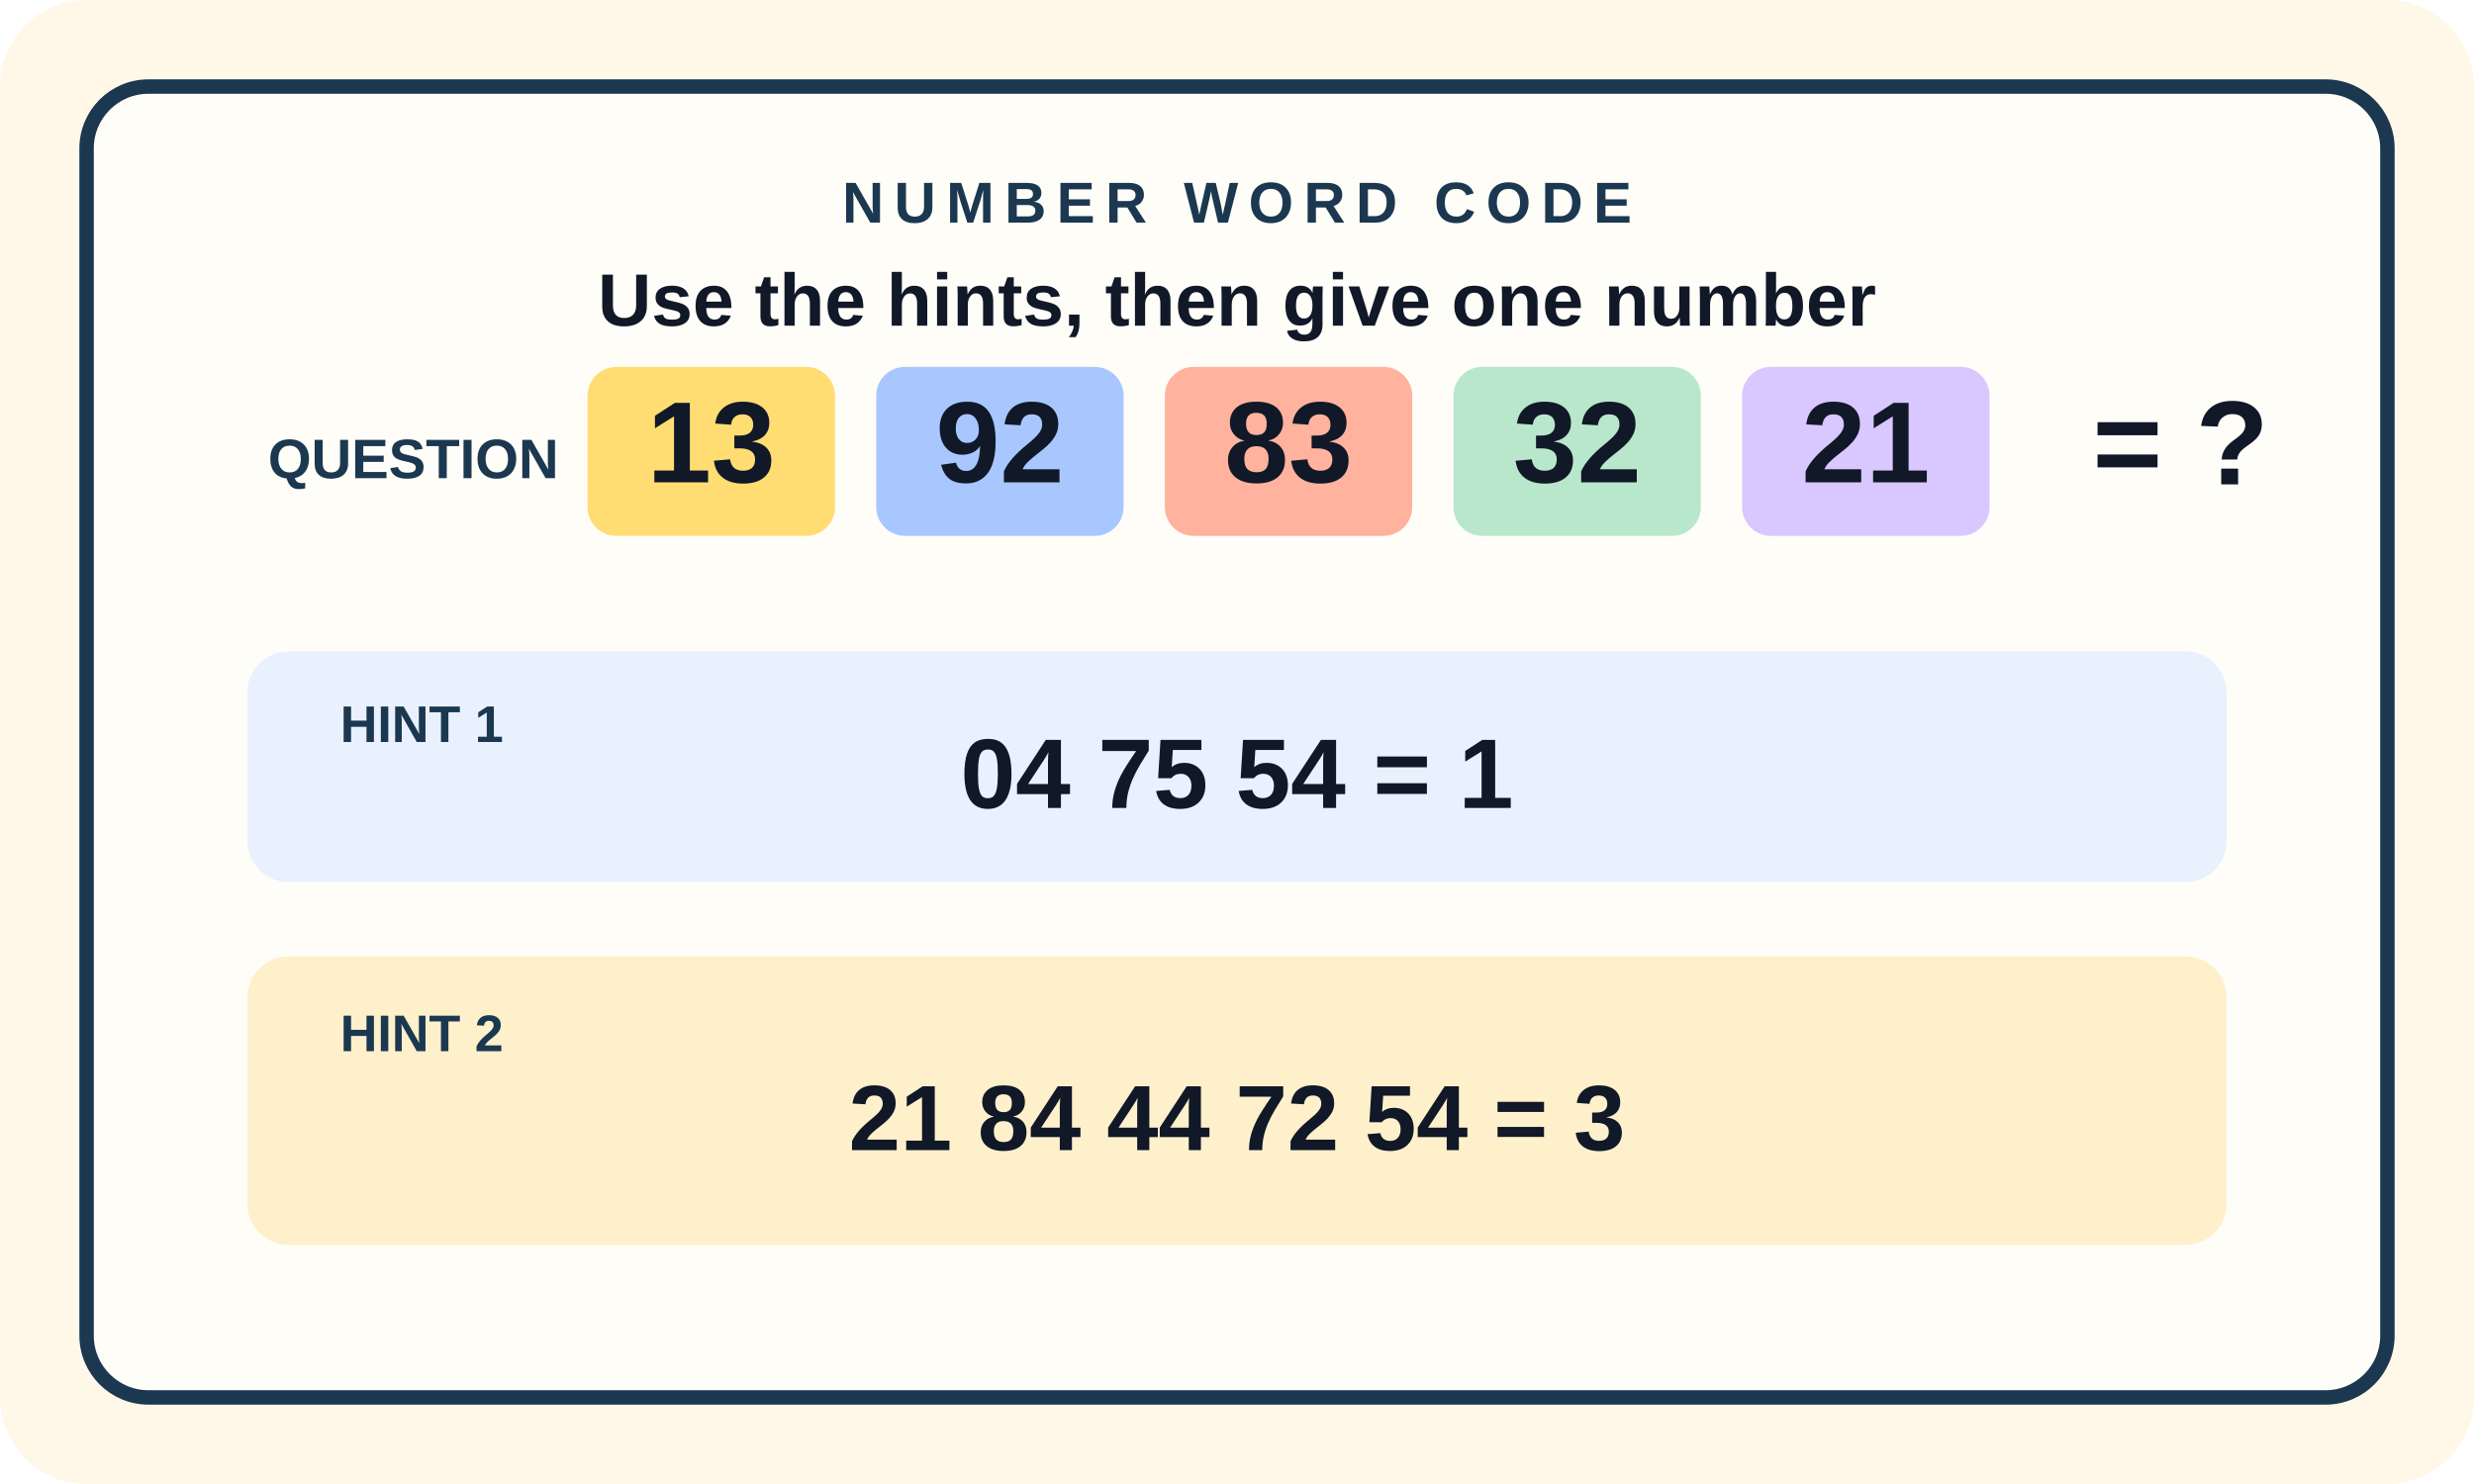
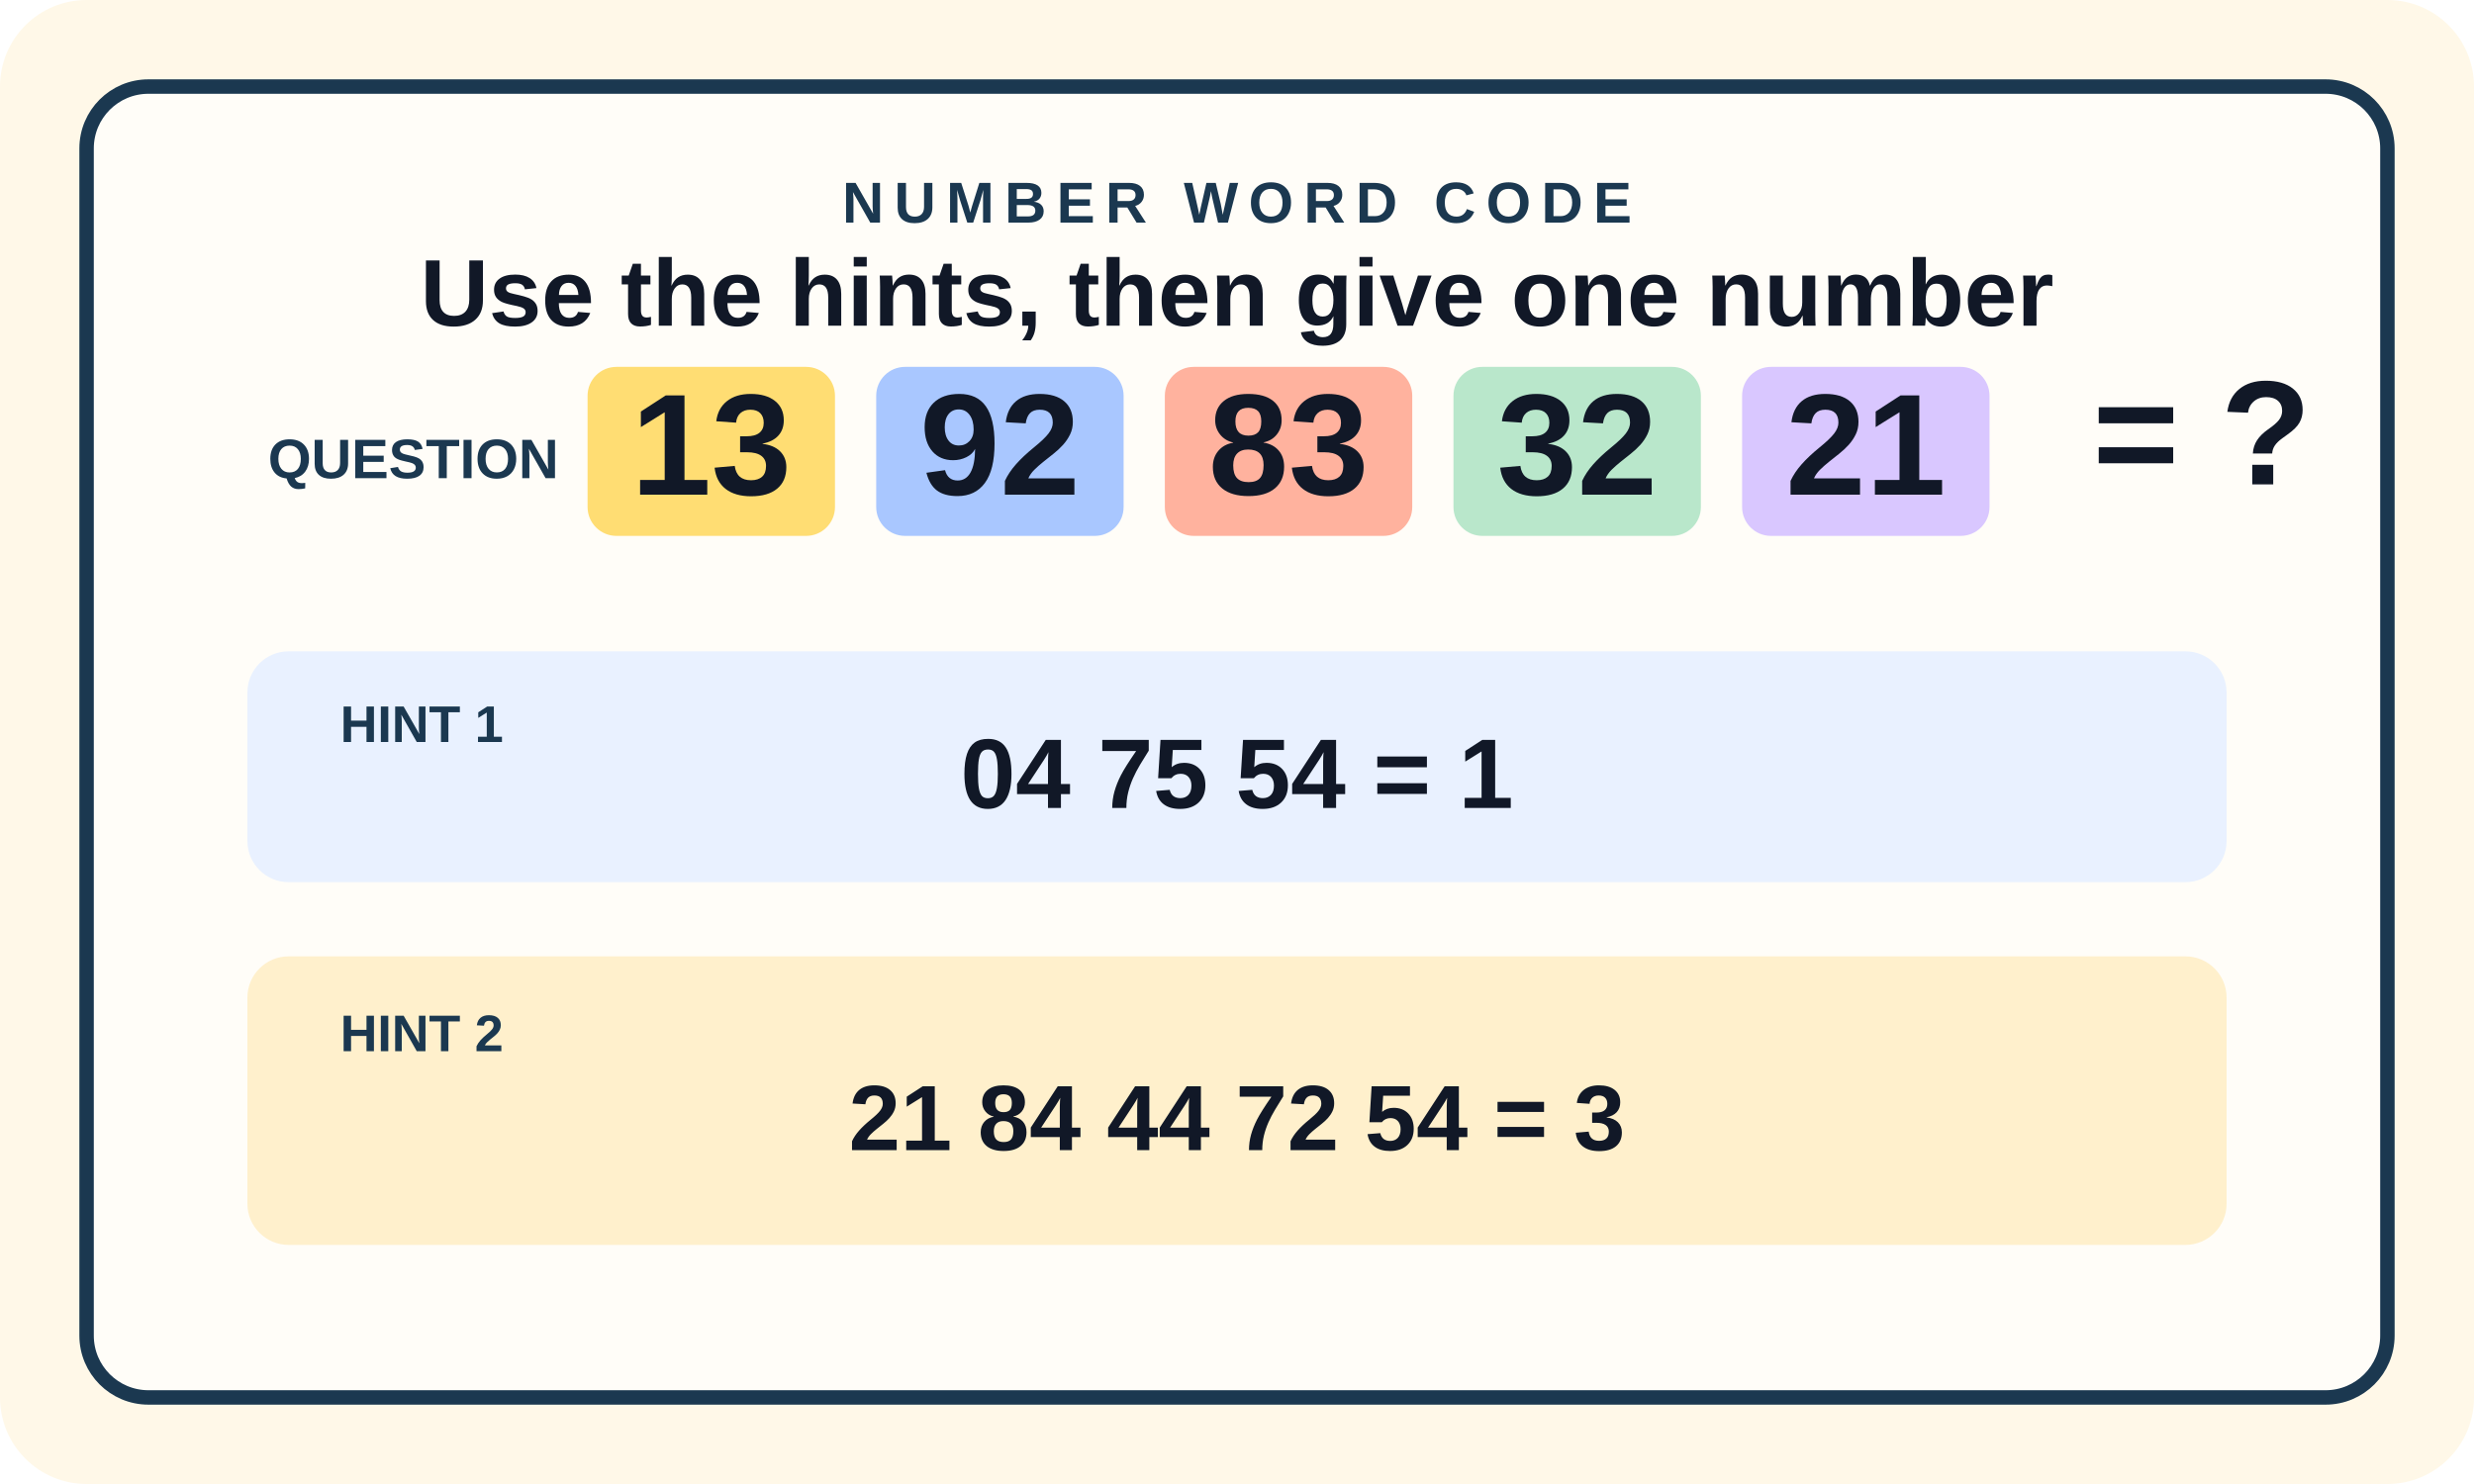
<svg xmlns="http://www.w3.org/2000/svg" width="1200" height="720" viewBox="0 0 1200 720" role="img" aria-labelledby="title desc">
  <rect width="1200" height="720" rx="42" fill="#fff8e8" />
  <rect x="42" y="42" width="1116" height="636" rx="30" fill="#fffdf8" stroke="#1b3850" stroke-width="7" />
  <text x="600" y="108" text-anchor="middle" font-family="Arial, sans-serif" font-size="28" font-weight="700" letter-spacing="5" fill="#1b3850">NUMBER WORD CODE</text>
-   <text x="600" y="158" text-anchor="middle" font-family="Arial, sans-serif" font-size="36" font-weight="700" fill="#111827">Use the hints, then give one number</text>
+   <text x="600" y="158" text-anchor="middle" font-family="Arial, sans-serif" font-size="46" font-weight="700" fill="#111827">Use the hints, then give one number</text>
  <g font-family="Arial, sans-serif" fill="#111827">
    <text x="130" y="232" font-size="27" font-weight="700" fill="#1b3850">QUESTION</text>
-     <g font-size="56" font-weight="700">
+     <g font-size="70" font-weight="700">
      <rect x="285" y="178" width="120" height="82" rx="14" fill="#ffdd73" />
-       <text x="345" y="234" text-anchor="middle">13</text>
+       <text x="345" y="240" text-anchor="middle">13</text>
      <rect x="425" y="178" width="120" height="82" rx="14" fill="#a9c7ff" />
-       <text x="485" y="234" text-anchor="middle">92</text>
+       <text x="485" y="240" text-anchor="middle">92</text>
      <rect x="565" y="178" width="120" height="82" rx="14" fill="#ffb29e" />
-       <text x="625" y="234" text-anchor="middle">83</text>
+       <text x="625" y="240" text-anchor="middle">83</text>
      <rect x="705" y="178" width="120" height="82" rx="14" fill="#b9e7cb" />
-       <text x="765" y="234" text-anchor="middle">32</text>
+       <text x="765" y="240" text-anchor="middle">32</text>
      <rect x="845" y="178" width="120" height="82" rx="14" fill="#d9c7ff" />
-       <text x="905" y="234" text-anchor="middle">21</text>
-       <text x="1015" y="235" font-size="58">= ?</text>
+       <text x="905" y="240" text-anchor="middle">21</text>
+       <text x="1015" y="235" font-size="72">= ?</text>
    </g>
  </g>
  <g font-family="Arial, sans-serif" fill="#1b3850">
    <rect x="120" y="316" width="960" height="112" rx="20" fill="#e9f1ff" />
    <text x="165" y="360" font-size="25" font-weight="700">HINT 1</text>
    <text x="600" y="392" text-anchor="middle" font-size="48" font-weight="700" fill="#111827">04   75   54  =  1</text>
    <rect x="120" y="464" width="960" height="140" rx="20" fill="#fff0cc" />
    <text x="165" y="510" font-size="25" font-weight="700">HINT 2</text>
    <text x="600" y="558" text-anchor="middle" font-size="45" font-weight="700" fill="#111827">21   84   44   72   54  =  3</text>
  </g>
</svg>
